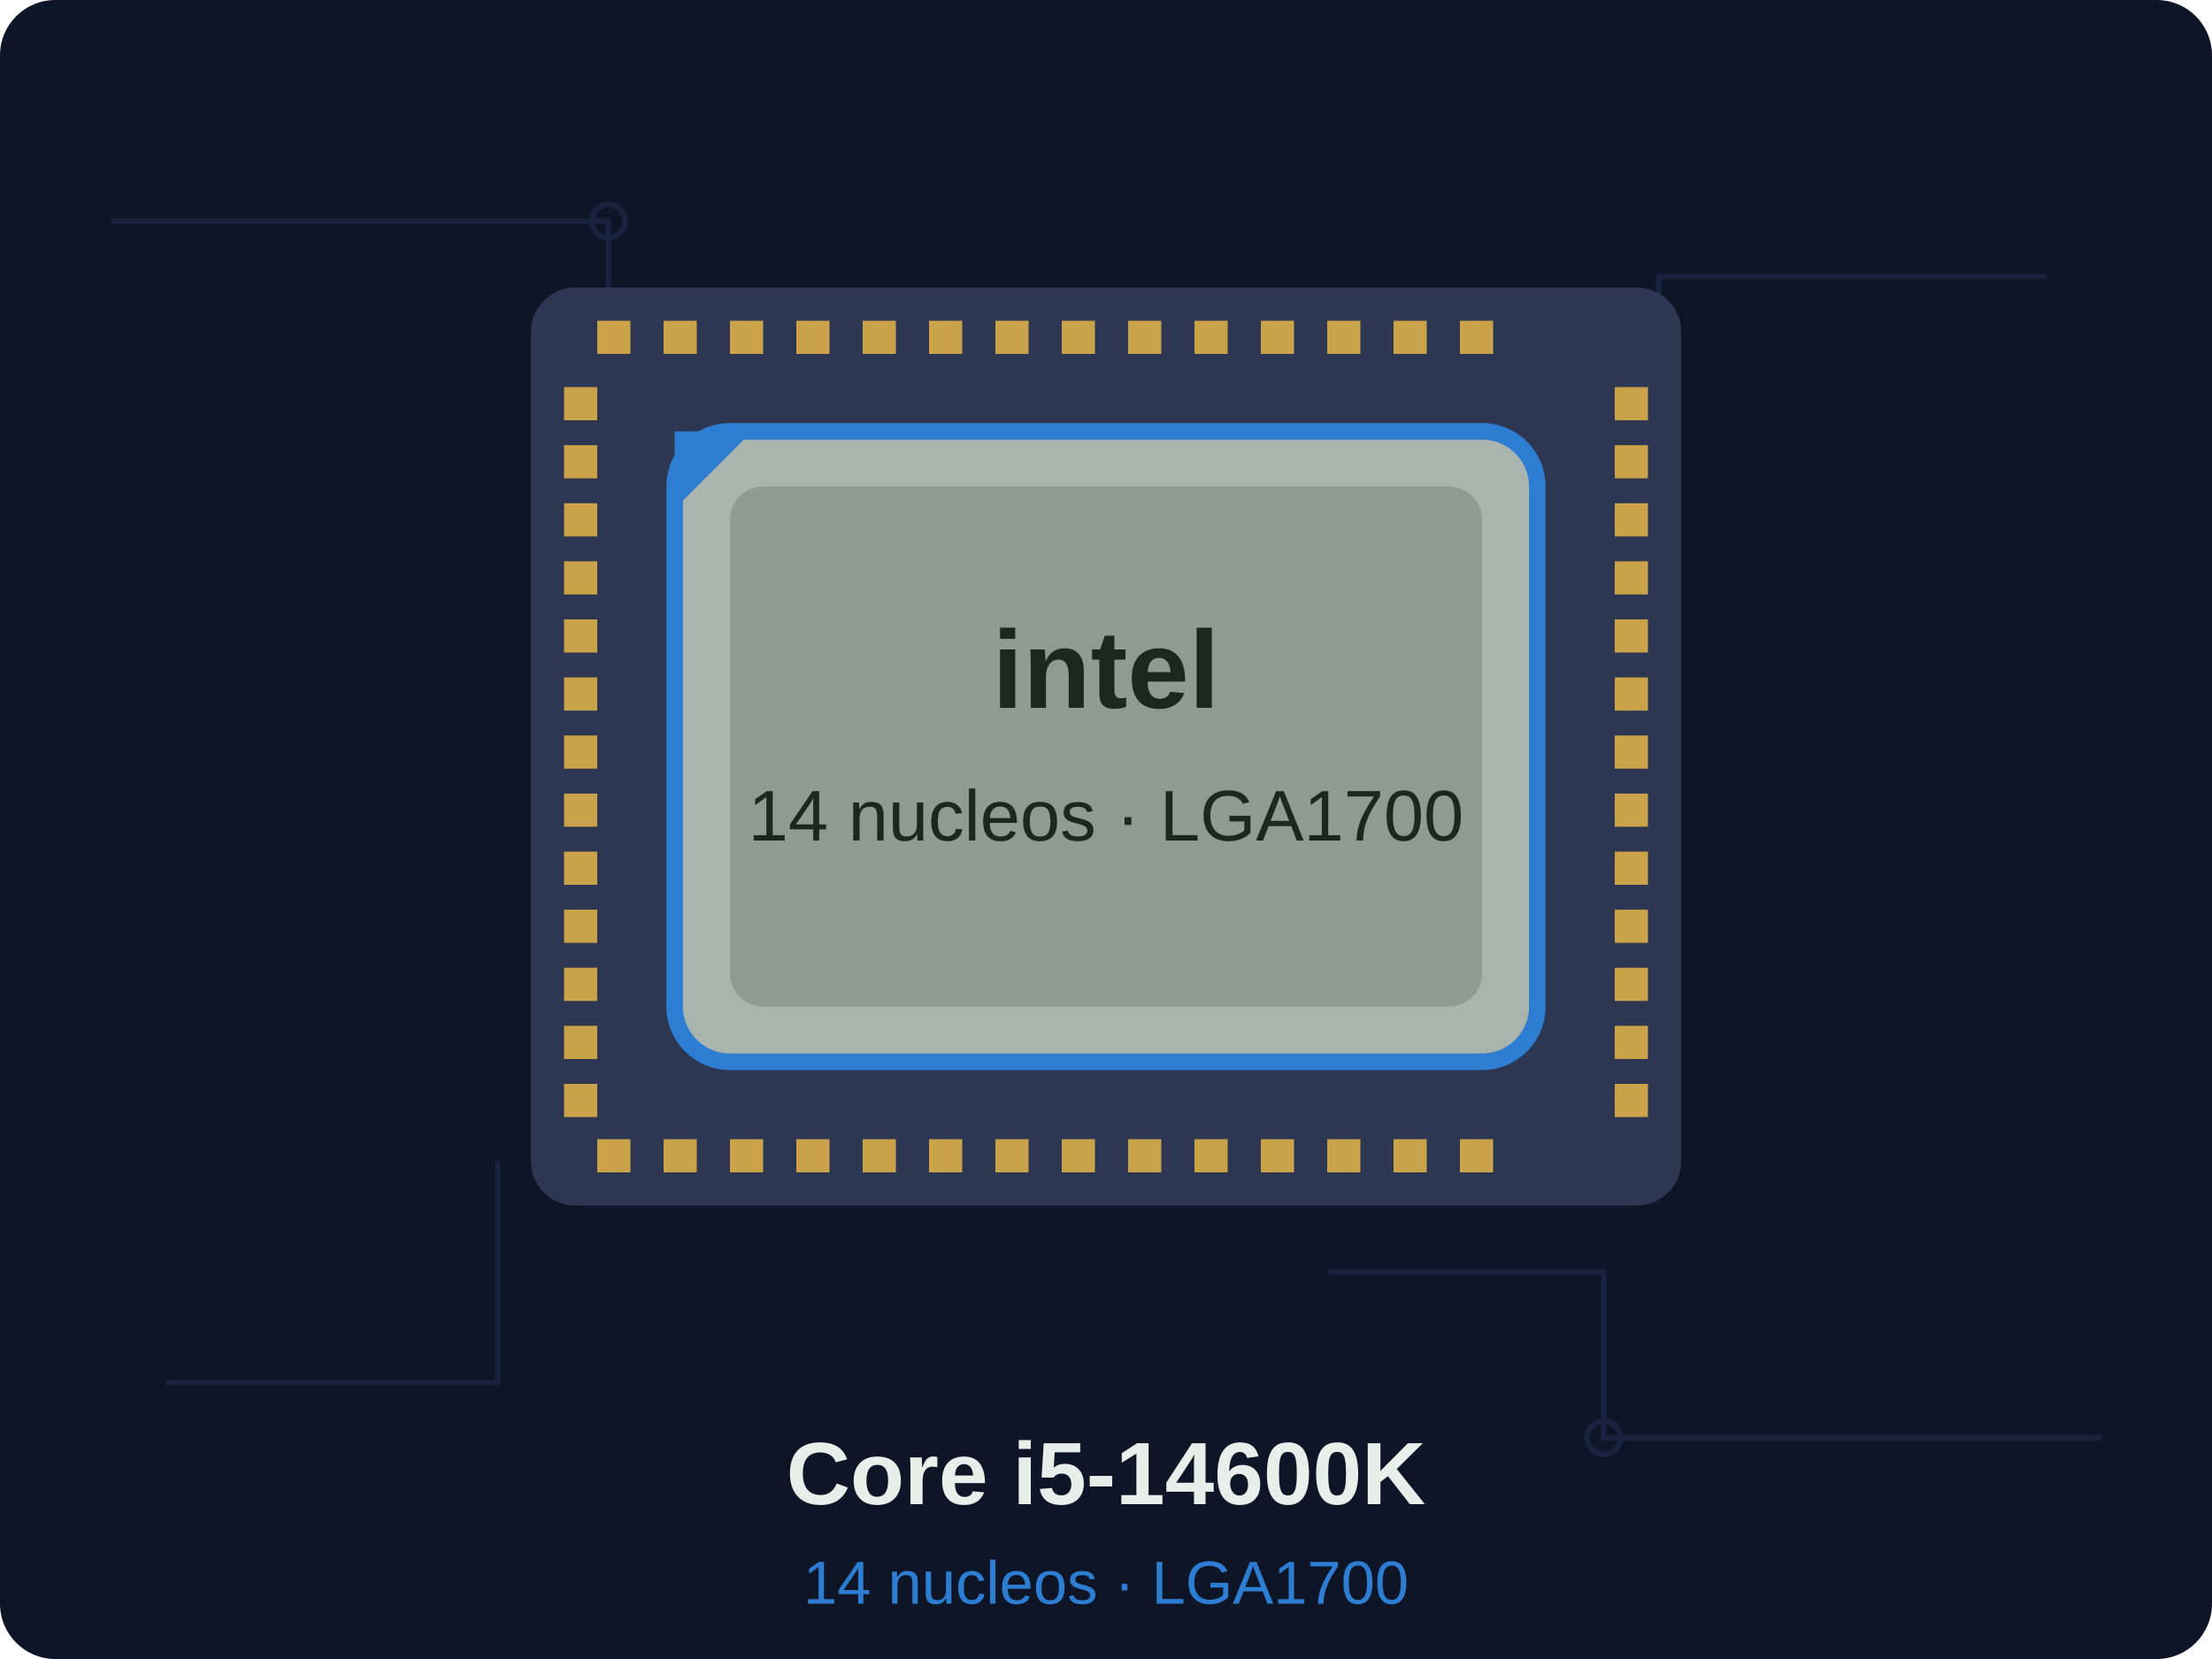
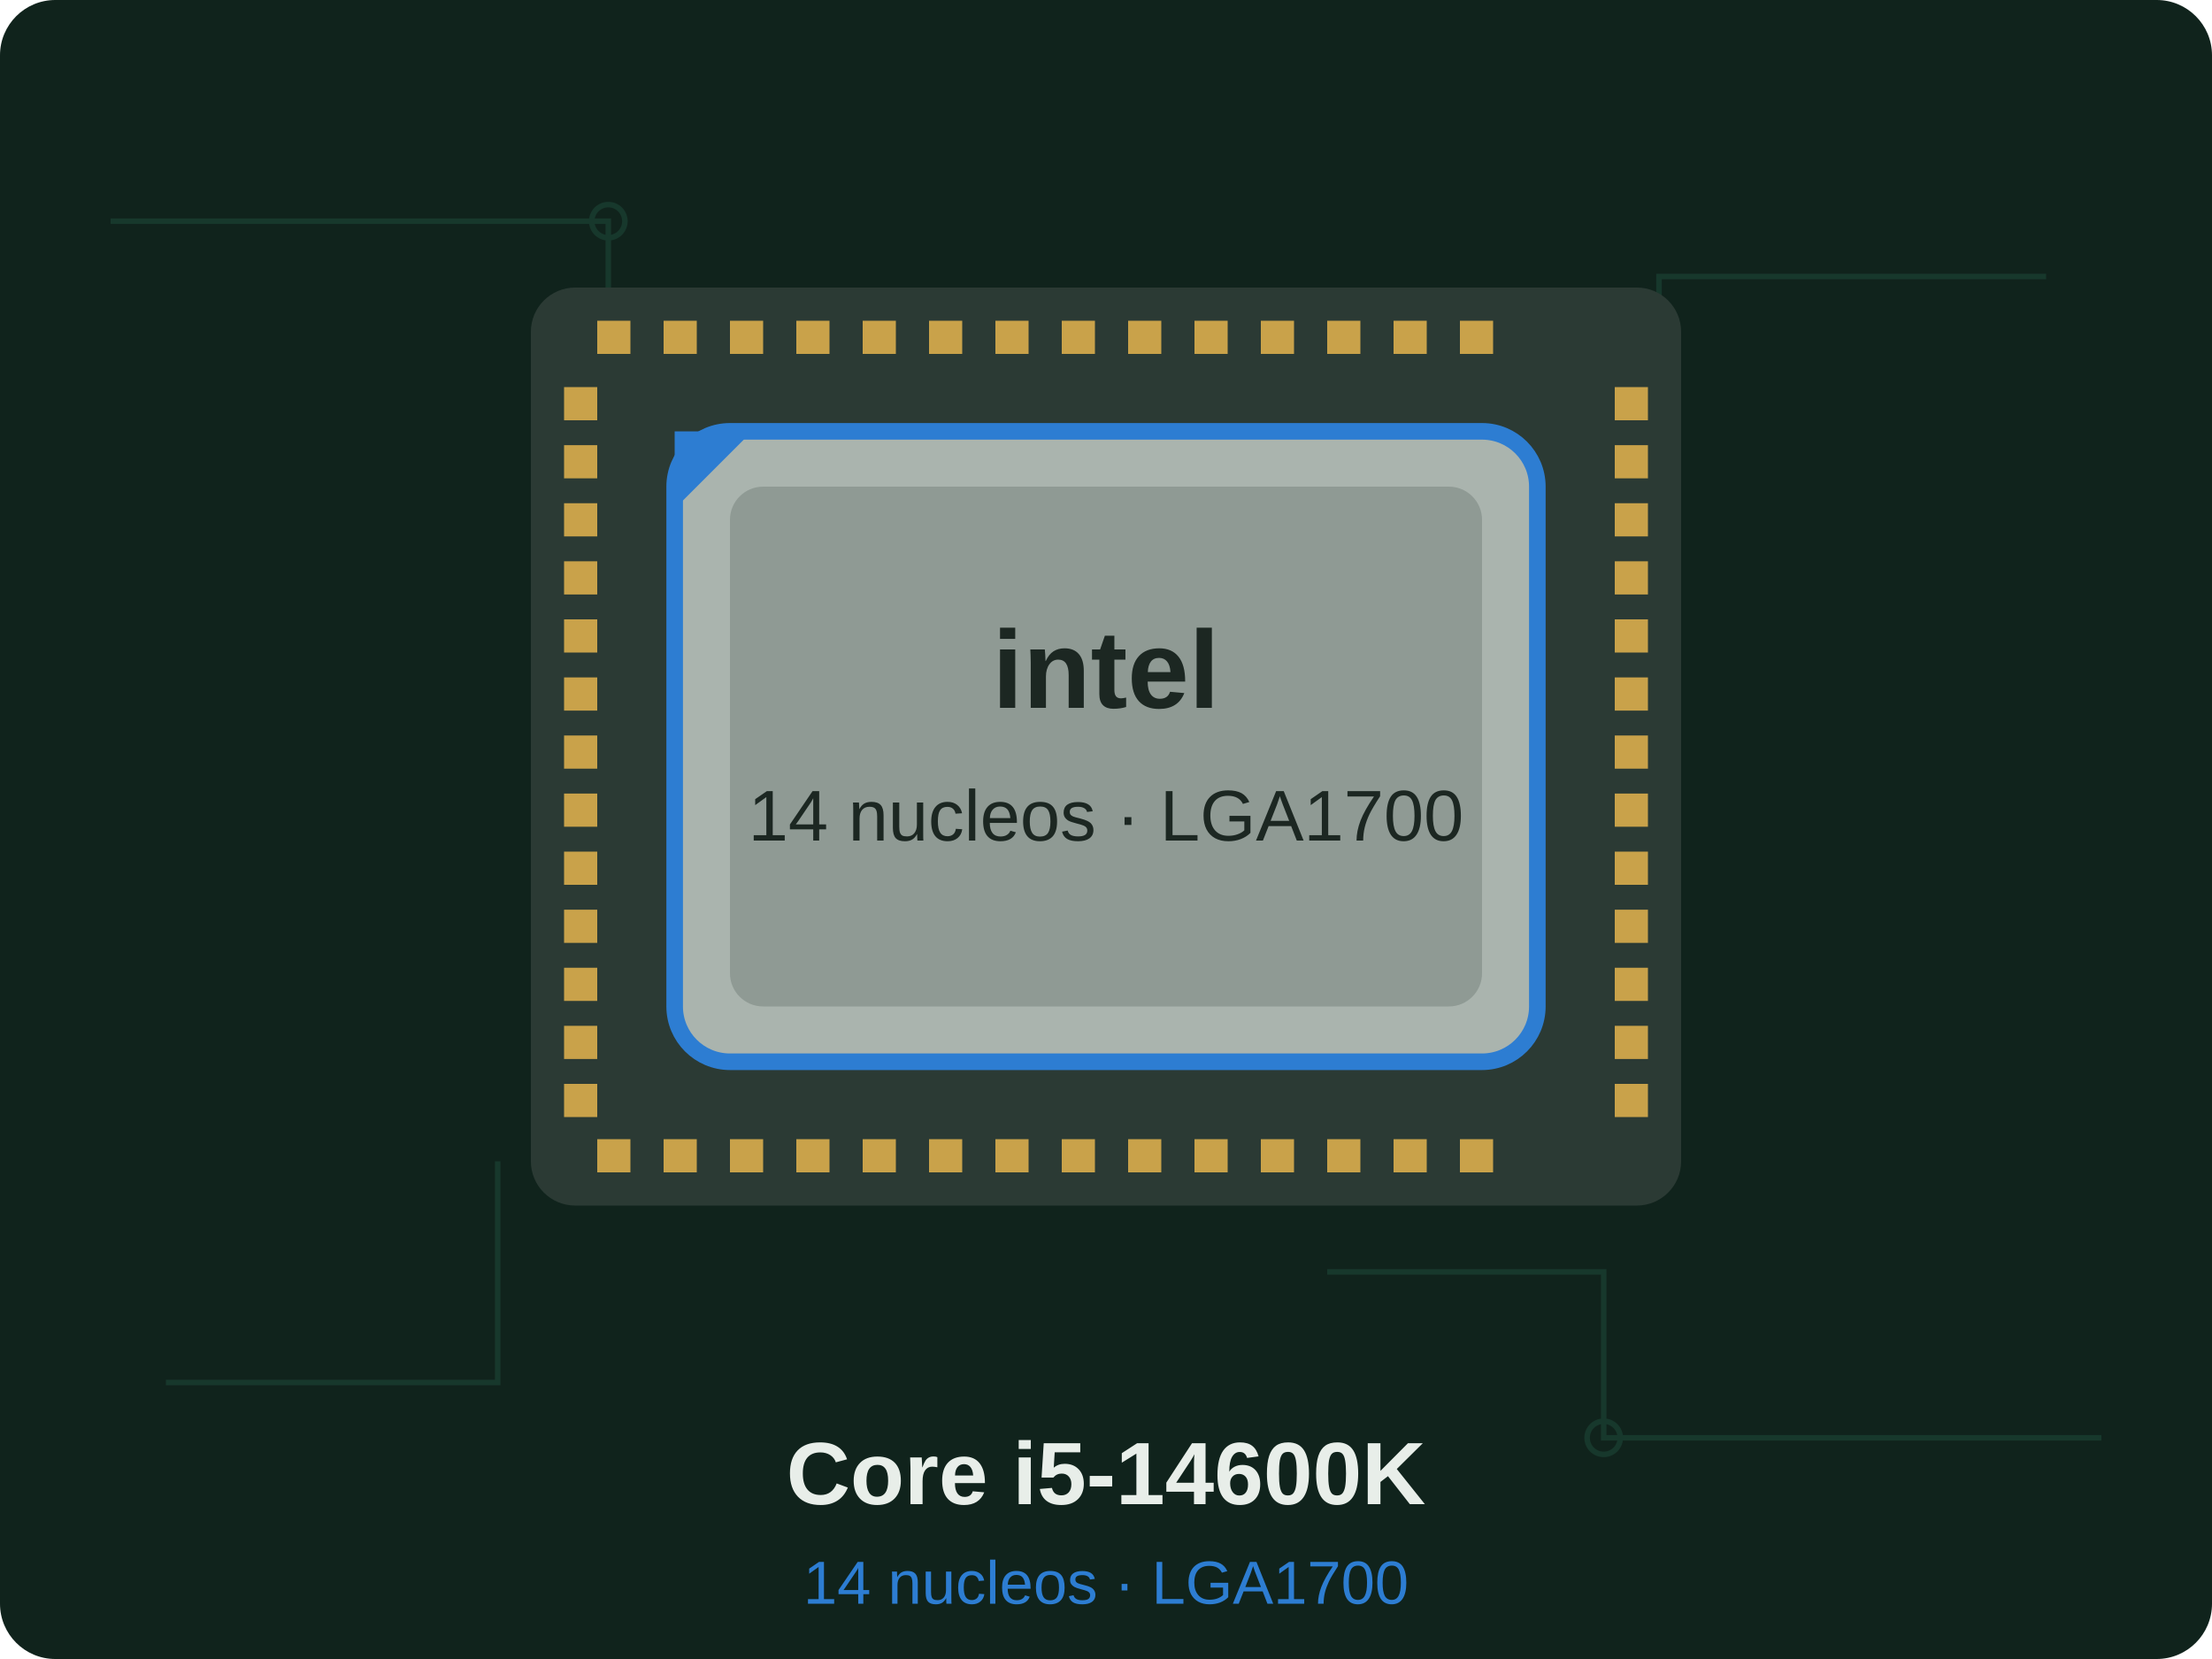
<svg xmlns="http://www.w3.org/2000/svg" viewBox="0 0 400 300" role="img" aria-label="Core i5-14600K">
-   <rect width="400" height="300" rx="10" fill="#0e1526" />
-   <g opacity=".12" stroke="#6f8cff" fill="none">
+   <rect width="400" height="300" rx="10" fill="#10231c" />
+   <g opacity=".12" stroke="#4fd1a1" fill="none">
    <path d="M20 40h90v30h60M380 260H290v-30h-50M30 250h60v-40M370 50h-70v40" />
    <circle cx="110" cy="40" r="3" />
    <circle cx="290" cy="260" r="3" />
  </g>
-   <rect x="96" y="52" width="208" height="166" rx="8" fill="#2d3752" />
+   <rect x="96" y="52" width="208" height="166" rx="8" fill="#2b3a34" />
  <rect x="108" y="58" width="6" height="6" fill="#c9a24a" />
  <rect x="108" y="206" width="6" height="6" fill="#c9a24a" />
  <rect x="120" y="58" width="6" height="6" fill="#c9a24a" />
  <rect x="120" y="206" width="6" height="6" fill="#c9a24a" />
  <rect x="132" y="58" width="6" height="6" fill="#c9a24a" />
  <rect x="132" y="206" width="6" height="6" fill="#c9a24a" />
  <rect x="144" y="58" width="6" height="6" fill="#c9a24a" />
  <rect x="144" y="206" width="6" height="6" fill="#c9a24a" />
  <rect x="156" y="58" width="6" height="6" fill="#c9a24a" />
  <rect x="156" y="206" width="6" height="6" fill="#c9a24a" />
  <rect x="168" y="58" width="6" height="6" fill="#c9a24a" />
  <rect x="168" y="206" width="6" height="6" fill="#c9a24a" />
  <rect x="180" y="58" width="6" height="6" fill="#c9a24a" />
  <rect x="180" y="206" width="6" height="6" fill="#c9a24a" />
  <rect x="192" y="58" width="6" height="6" fill="#c9a24a" />
  <rect x="192" y="206" width="6" height="6" fill="#c9a24a" />
  <rect x="204" y="58" width="6" height="6" fill="#c9a24a" />
  <rect x="204" y="206" width="6" height="6" fill="#c9a24a" />
  <rect x="216" y="58" width="6" height="6" fill="#c9a24a" />
  <rect x="216" y="206" width="6" height="6" fill="#c9a24a" />
  <rect x="228" y="58" width="6" height="6" fill="#c9a24a" />
  <rect x="228" y="206" width="6" height="6" fill="#c9a24a" />
  <rect x="240" y="58" width="6" height="6" fill="#c9a24a" />
  <rect x="240" y="206" width="6" height="6" fill="#c9a24a" />
  <rect x="252" y="58" width="6" height="6" fill="#c9a24a" />
  <rect x="252" y="206" width="6" height="6" fill="#c9a24a" />
  <rect x="264" y="58" width="6" height="6" fill="#c9a24a" />
  <rect x="264" y="206" width="6" height="6" fill="#c9a24a" />
  <rect x="102" y="70.0" width="6" height="6" fill="#c9a24a" />
  <rect x="292" y="70.0" width="6" height="6" fill="#c9a24a" />
  <rect x="102" y="80.5" width="6" height="6" fill="#c9a24a" />
  <rect x="292" y="80.5" width="6" height="6" fill="#c9a24a" />
  <rect x="102" y="91.0" width="6" height="6" fill="#c9a24a" />
  <rect x="292" y="91.0" width="6" height="6" fill="#c9a24a" />
  <rect x="102" y="101.5" width="6" height="6" fill="#c9a24a" />
  <rect x="292" y="101.5" width="6" height="6" fill="#c9a24a" />
  <rect x="102" y="112.0" width="6" height="6" fill="#c9a24a" />
  <rect x="292" y="112.0" width="6" height="6" fill="#c9a24a" />
  <rect x="102" y="122.5" width="6" height="6" fill="#c9a24a" />
  <rect x="292" y="122.5" width="6" height="6" fill="#c9a24a" />
  <rect x="102" y="133.0" width="6" height="6" fill="#c9a24a" />
  <rect x="292" y="133.0" width="6" height="6" fill="#c9a24a" />
  <rect x="102" y="143.5" width="6" height="6" fill="#c9a24a" />
  <rect x="292" y="143.5" width="6" height="6" fill="#c9a24a" />
  <rect x="102" y="154.0" width="6" height="6" fill="#c9a24a" />
  <rect x="292" y="154.0" width="6" height="6" fill="#c9a24a" />
  <rect x="102" y="164.5" width="6" height="6" fill="#c9a24a" />
  <rect x="292" y="164.5" width="6" height="6" fill="#c9a24a" />
  <rect x="102" y="175.0" width="6" height="6" fill="#c9a24a" />
  <rect x="292" y="175.0" width="6" height="6" fill="#c9a24a" />
  <rect x="102" y="185.5" width="6" height="6" fill="#c9a24a" />
  <rect x="292" y="185.5" width="6" height="6" fill="#c9a24a" />
  <rect x="102" y="196.0" width="6" height="6" fill="#c9a24a" />
  <rect x="292" y="196.0" width="6" height="6" fill="#c9a24a" />
  <rect x="122" y="78" width="156" height="114" rx="10" fill="#aab4ae" stroke="#2d7dd2" stroke-width="3" />
  <rect x="132" y="88" width="136" height="94" rx="6" fill="#8f9a94" />
  <text x="200" y="128" text-anchor="middle" font-family="Segoe UI,Arial" font-size="20" font-weight="800" fill="#1c2722">intel</text>
  <text x="200" y="152" text-anchor="middle" font-family="Segoe UI,Arial" font-size="13" fill="#1c2722">14 nucleos · LGA1700</text>
  <path d="M122 78l14 0-14 14z" fill="#2d7dd2" />
  <text x="200" y="272" text-anchor="middle" font-family="Segoe UI,Arial,sans-serif" font-size="16" font-weight="700" fill="#e8eee9">Core i5-14600K</text>
  <text x="200" y="290" text-anchor="middle" font-family="Segoe UI,Arial,sans-serif" font-size="11" fill="#2d7dd2">14 nucleos · LGA1700</text>
</svg>
